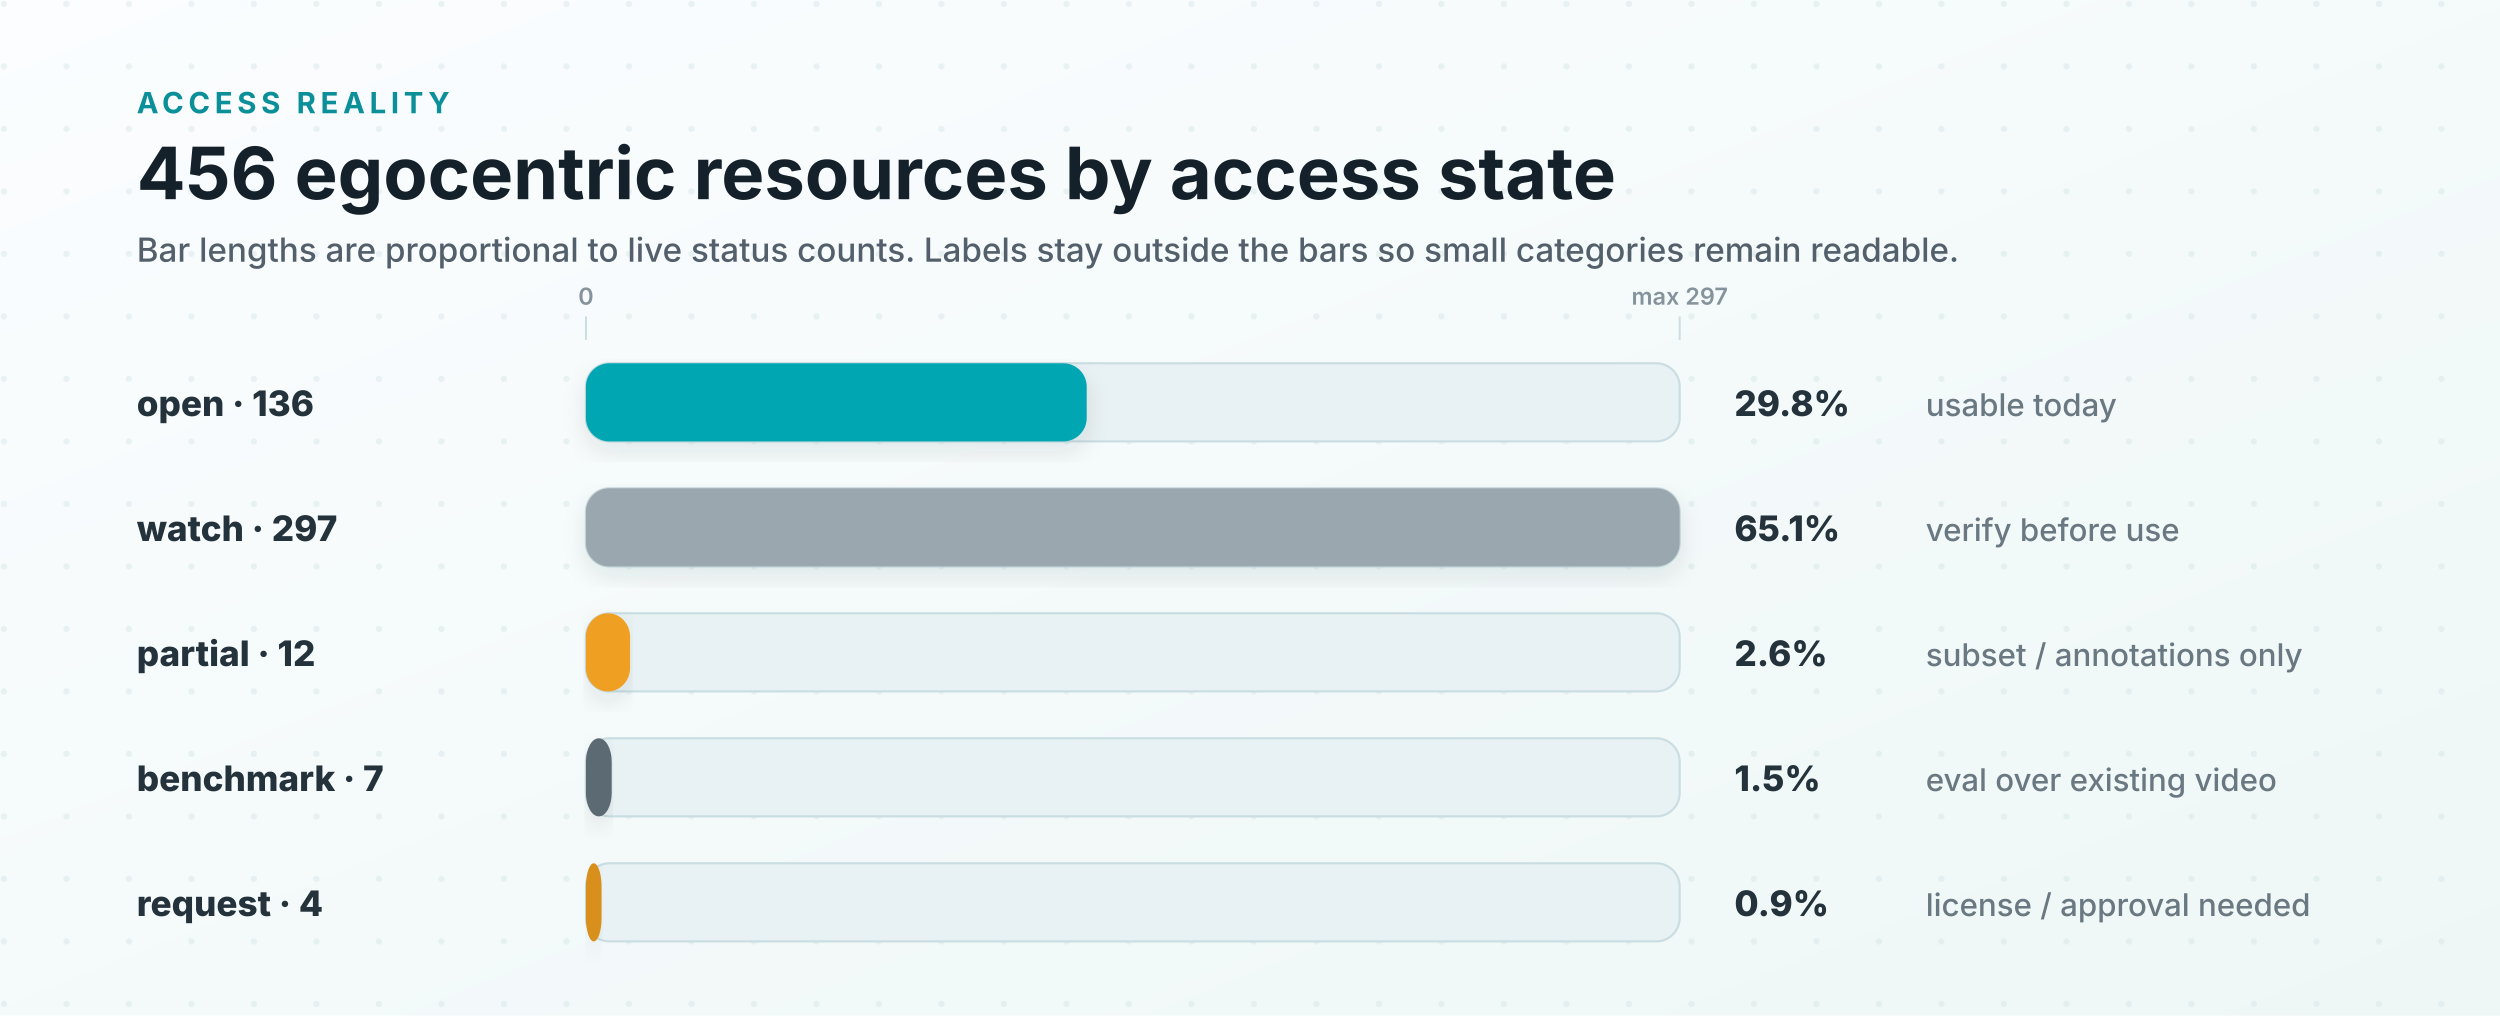
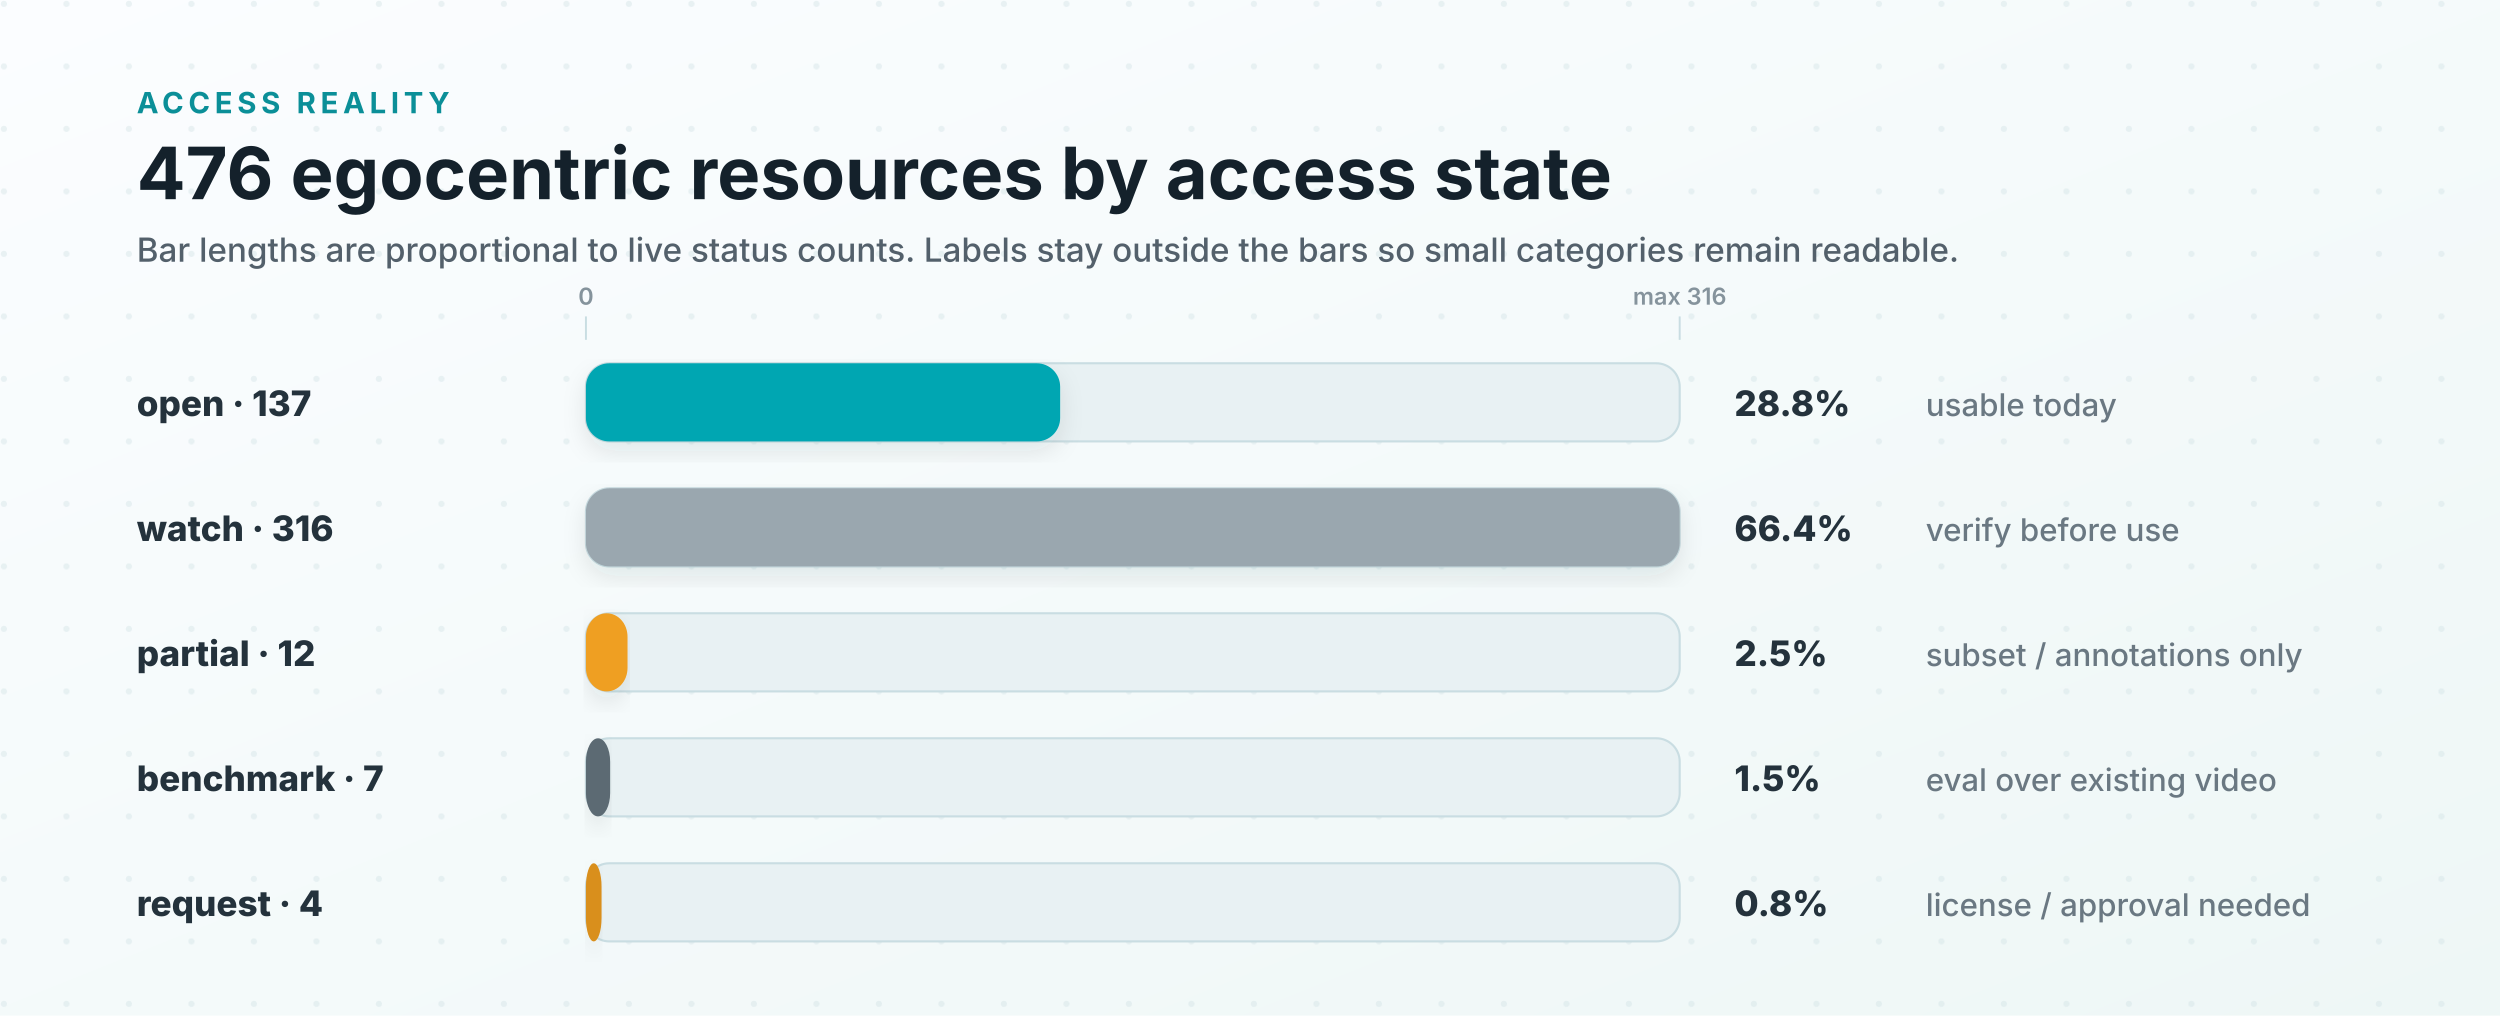
<svg xmlns="http://www.w3.org/2000/svg" viewBox="0 0 1280 520" role="img" aria-labelledby="title desc">
  <defs>
    <linearGradient id="bg" x1="0" x2="1" y1="0" y2="1">
      <stop offset="0" stop-color="#fbfdff" />
      <stop offset="1" stop-color="#eef7f6" />
    </linearGradient>
    <pattern id="dots" width="32" height="32" patternUnits="userSpaceOnUse">
      <circle cx="2" cy="2" r="1.6" fill="#cfe0e4" opacity="0.4" />
    </pattern>
    <filter id="shadow" x="-6%" y="-18%" width="112%" height="145%">
      <feDropShadow dx="0" dy="5" stdDeviation="6" flood-color="#0f2a33" flood-opacity="0.10" />
    </filter>
    <style>
      .ink { fill: #14212b; }
      .kicker { font: 700 15px system-ui, -apple-system, "Segoe UI", sans-serif; fill: #0b8f98; letter-spacing: .16em; }
      .title { font: 700 37px system-ui, -apple-system, "Segoe UI", sans-serif; }
      .subtitle { font: 500 17px system-ui, -apple-system, "Segoe UI", sans-serif; fill: #53606b; }
      .rowlabel { font: 760 18px system-ui, -apple-system, "Segoe UI", sans-serif; fill: #24323c; }
      .value { font: 760 18px system-ui, -apple-system, "Segoe UI", sans-serif; fill: #24323c; }
      .gloss { font: 520 16px system-ui, -apple-system, "Segoe UI", sans-serif; fill: #6a7882; }
      .rail { fill: #e8f1f3; stroke: #c9dde2; stroke-width: 1.1; }
      .fill { filter: url(#shadow); }
      .scale { font: 620 12px system-ui, -apple-system, "Segoe UI", sans-serif; fill: #85939c; }
      .tick { stroke: #c9dde2; stroke-width: 1; }
    </style>
  </defs>
  <rect width="1280" height="520" fill="url(#bg)" />
  <rect width="1280" height="520" fill="url(#dots)" />
  <text class="kicker" x="70" y="58">ACCESS REALITY</text>
-   <text class="title ink" x="70" y="102">456 egocentric resources by access state</text>
+   <text class="title ink" x="70" y="102">476 egocentric resources by access state</text>
  <text class="subtitle" x="70" y="134">Bar lengths are proportional to live status counts. Labels stay outside the bars so small categories remain readable.</text>
  <line class="tick" x1="300" y1="162" x2="300" y2="174" />
  <line class="tick" x1="860.0" y1="162" x2="860.0" y2="174" />
  <text class="scale" x="300" y="156" text-anchor="middle">0</text>
-   <text class="scale" x="860.0" y="156" text-anchor="middle">max 297</text>
+   <text class="scale" x="860.0" y="156" text-anchor="middle">max 316</text>
  <g>
-     <text class="rowlabel" x="70" y="213">open · 136</text>
+     <text class="rowlabel" x="70" y="213">open · 137</text>
    <rect class="rail" x="300" y="186" width="560" height="40" rx="12" />
-     <rect class="fill" x="300" y="186" width="256.4" height="40" rx="12" fill="#00a6b2" />
-     <text class="value" x="888.0" y="213">29.8%</text>
+     <rect class="fill" x="300" y="186" width="242.8" height="40" rx="12" fill="#00a6b2" />
+     <text class="value" x="888.0" y="213">28.8%</text>
    <text class="gloss" x="986.0" y="213">usable today</text>
  </g>
  <g>
-     <text class="rowlabel" x="70" y="277">watch · 297</text>
+     <text class="rowlabel" x="70" y="277">watch · 316</text>
    <rect class="rail" x="300" y="250" width="560" height="40" rx="12" />
    <rect class="fill" x="300" y="250" width="560" height="40" rx="12" fill="#9aa7af" />
-     <text class="value" x="888.0" y="277">65.1%</text>
+     <text class="value" x="888.0" y="277">66.4%</text>
    <text class="gloss" x="986.0" y="277">verify before use</text>
  </g>
  <g>
    <text class="rowlabel" x="70" y="341">partial · 12</text>
    <rect class="rail" x="300" y="314" width="560" height="40" rx="12" />
-     <rect class="fill" x="300" y="314" width="22.6" height="40" rx="12" fill="#ef9f24" />
-     <text class="value" x="888.0" y="341">2.6%</text>
+     <rect class="fill" x="300" y="314" width="21.3" height="40" rx="12" fill="#ef9f24" />
+     <text class="value" x="888.0" y="341">2.5%</text>
    <text class="gloss" x="986.0" y="341">subset / annotations only</text>
  </g>
  <g>
    <text class="rowlabel" x="70" y="405">benchmark · 7</text>
    <rect class="rail" x="300" y="378" width="560" height="40" rx="12" />
-     <rect class="fill" x="300" y="378" width="13.2" height="40" rx="12" fill="#5b6b73" />
+     <rect class="fill" x="300" y="378" width="12.4" height="40" rx="12" fill="#5b6b73" />
    <text class="value" x="888.0" y="405">1.5%</text>
    <text class="gloss" x="986.0" y="405">eval over existing video</text>
  </g>
  <g>
    <text class="rowlabel" x="70" y="469">request · 4</text>
    <rect class="rail" x="300" y="442" width="560" height="40" rx="12" />
    <rect class="fill" x="300" y="442" width="8" height="40" rx="12" fill="#d98f1f" />
-     <text class="value" x="888.0" y="469">0.9%</text>
+     <text class="value" x="888.0" y="469">0.8%</text>
    <text class="gloss" x="986.0" y="469">license / approval needed</text>
  </g>
</svg>
